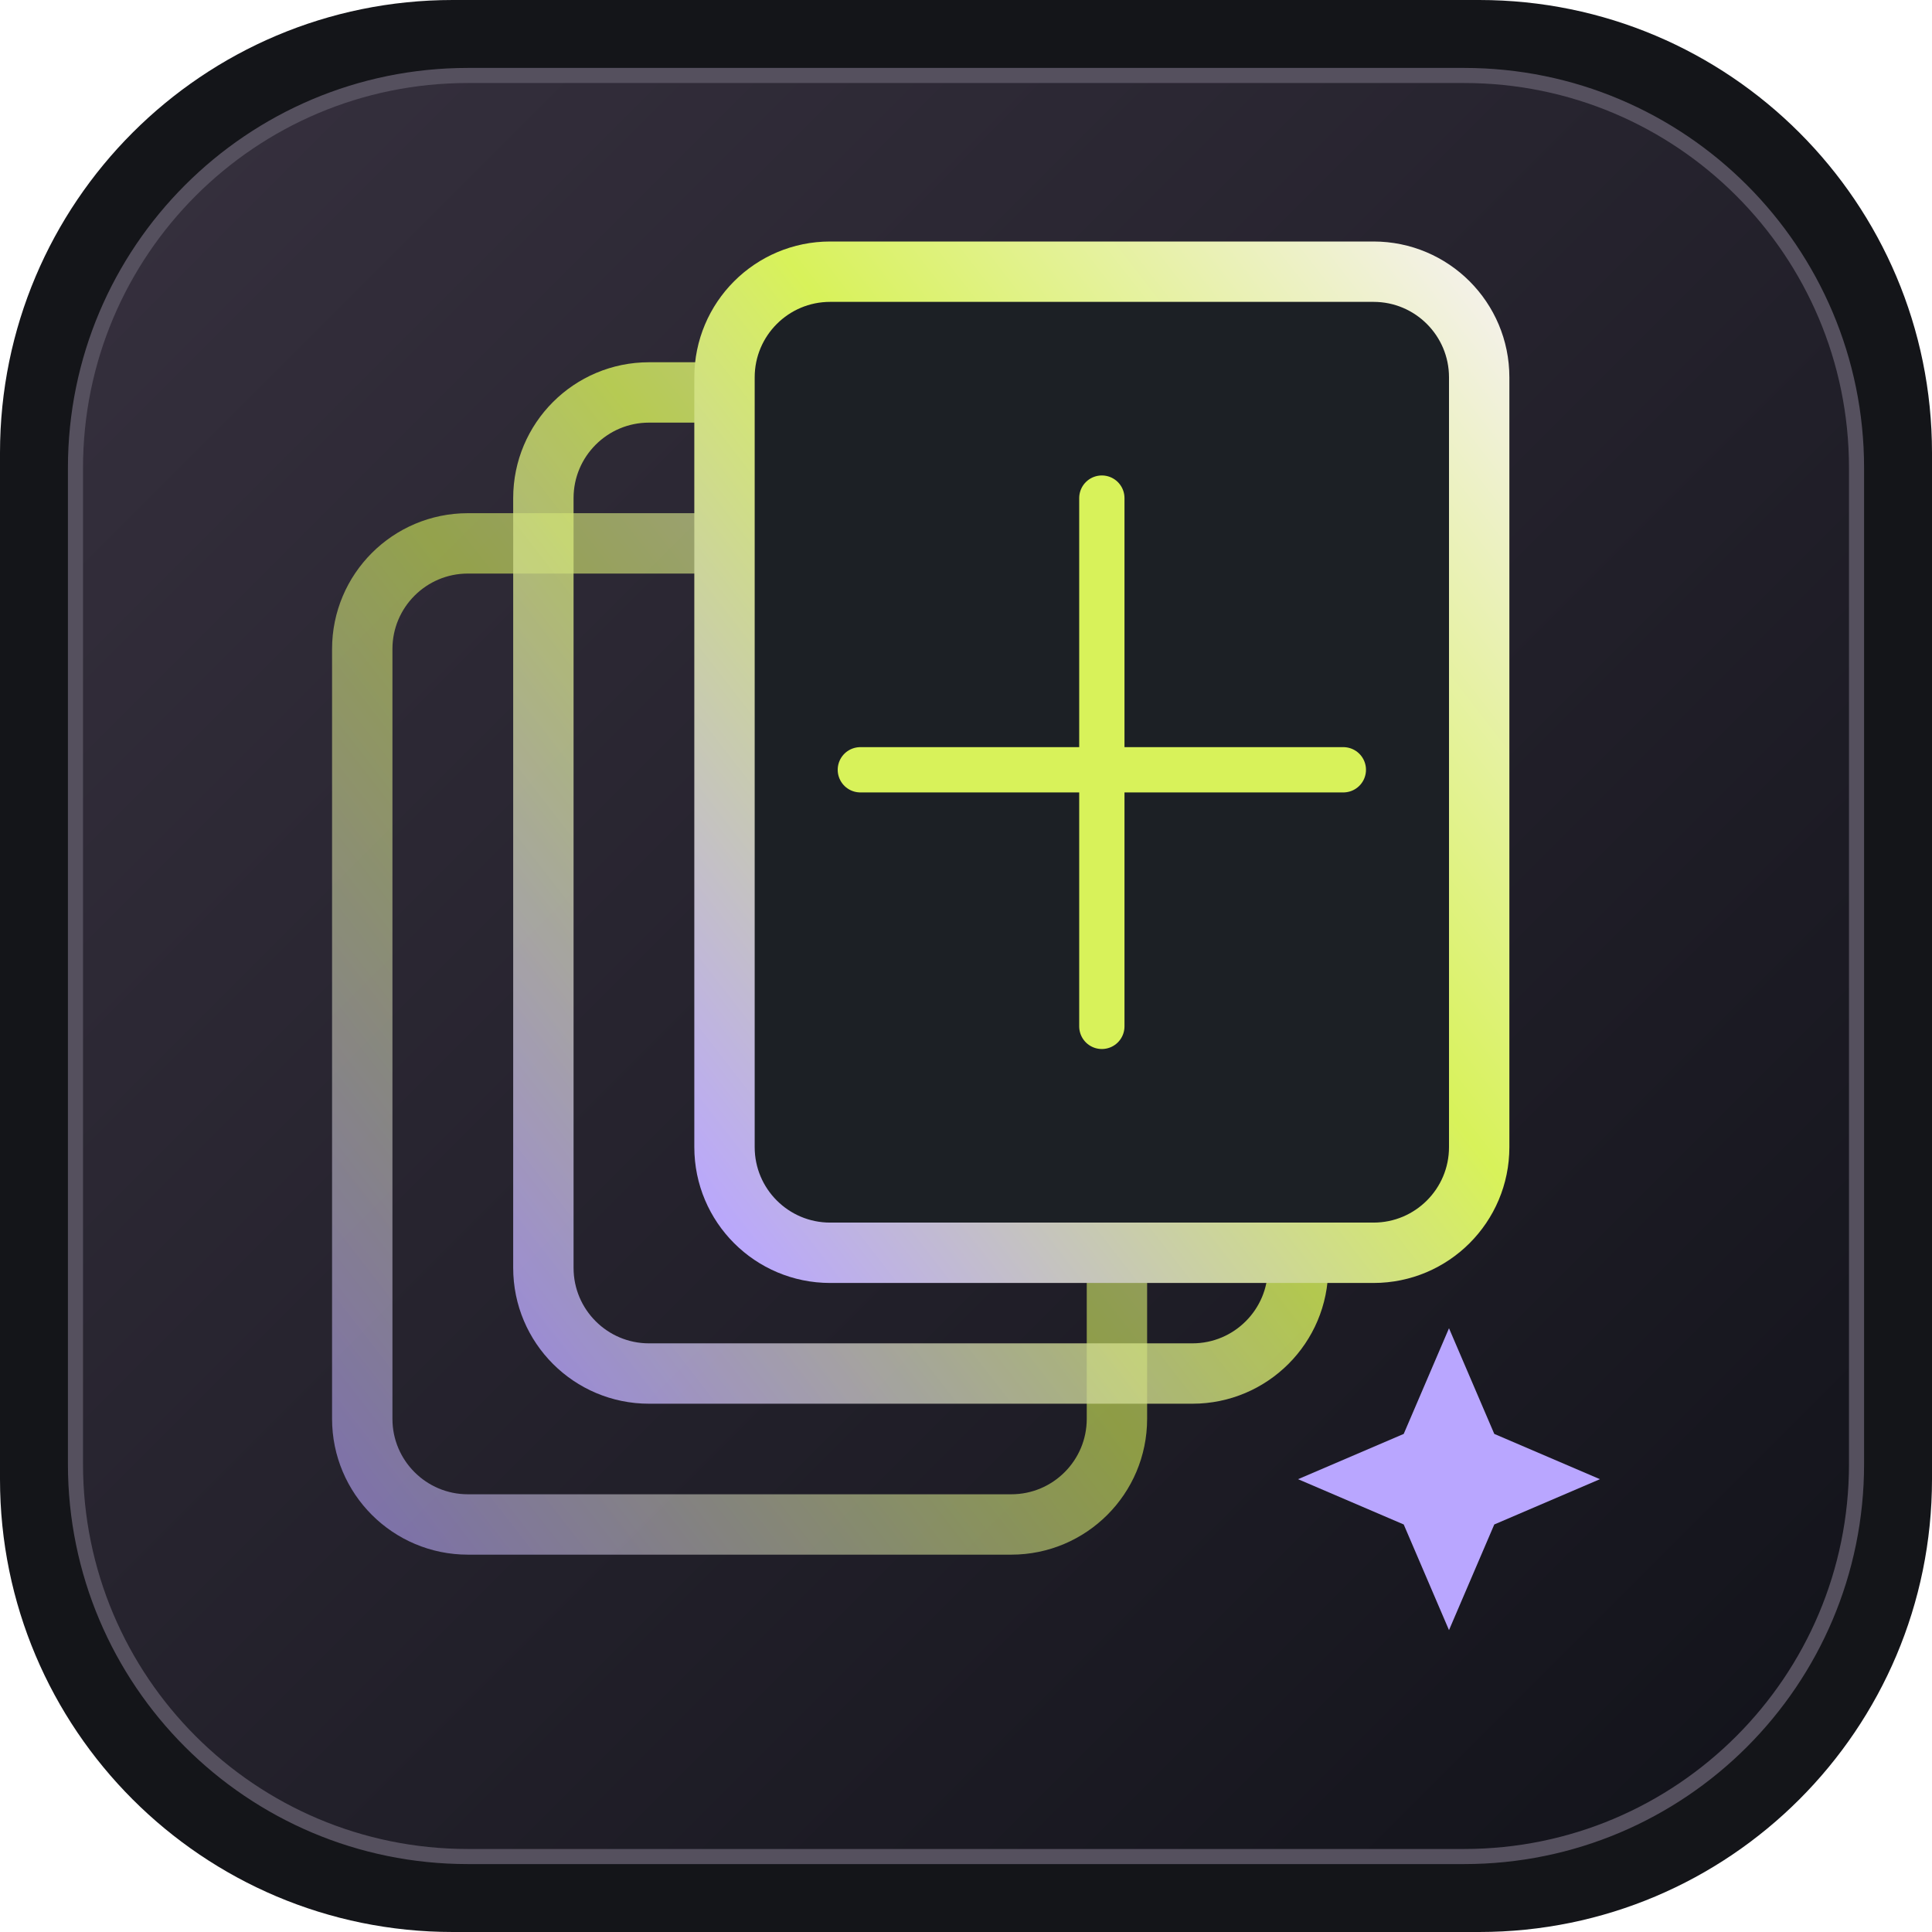
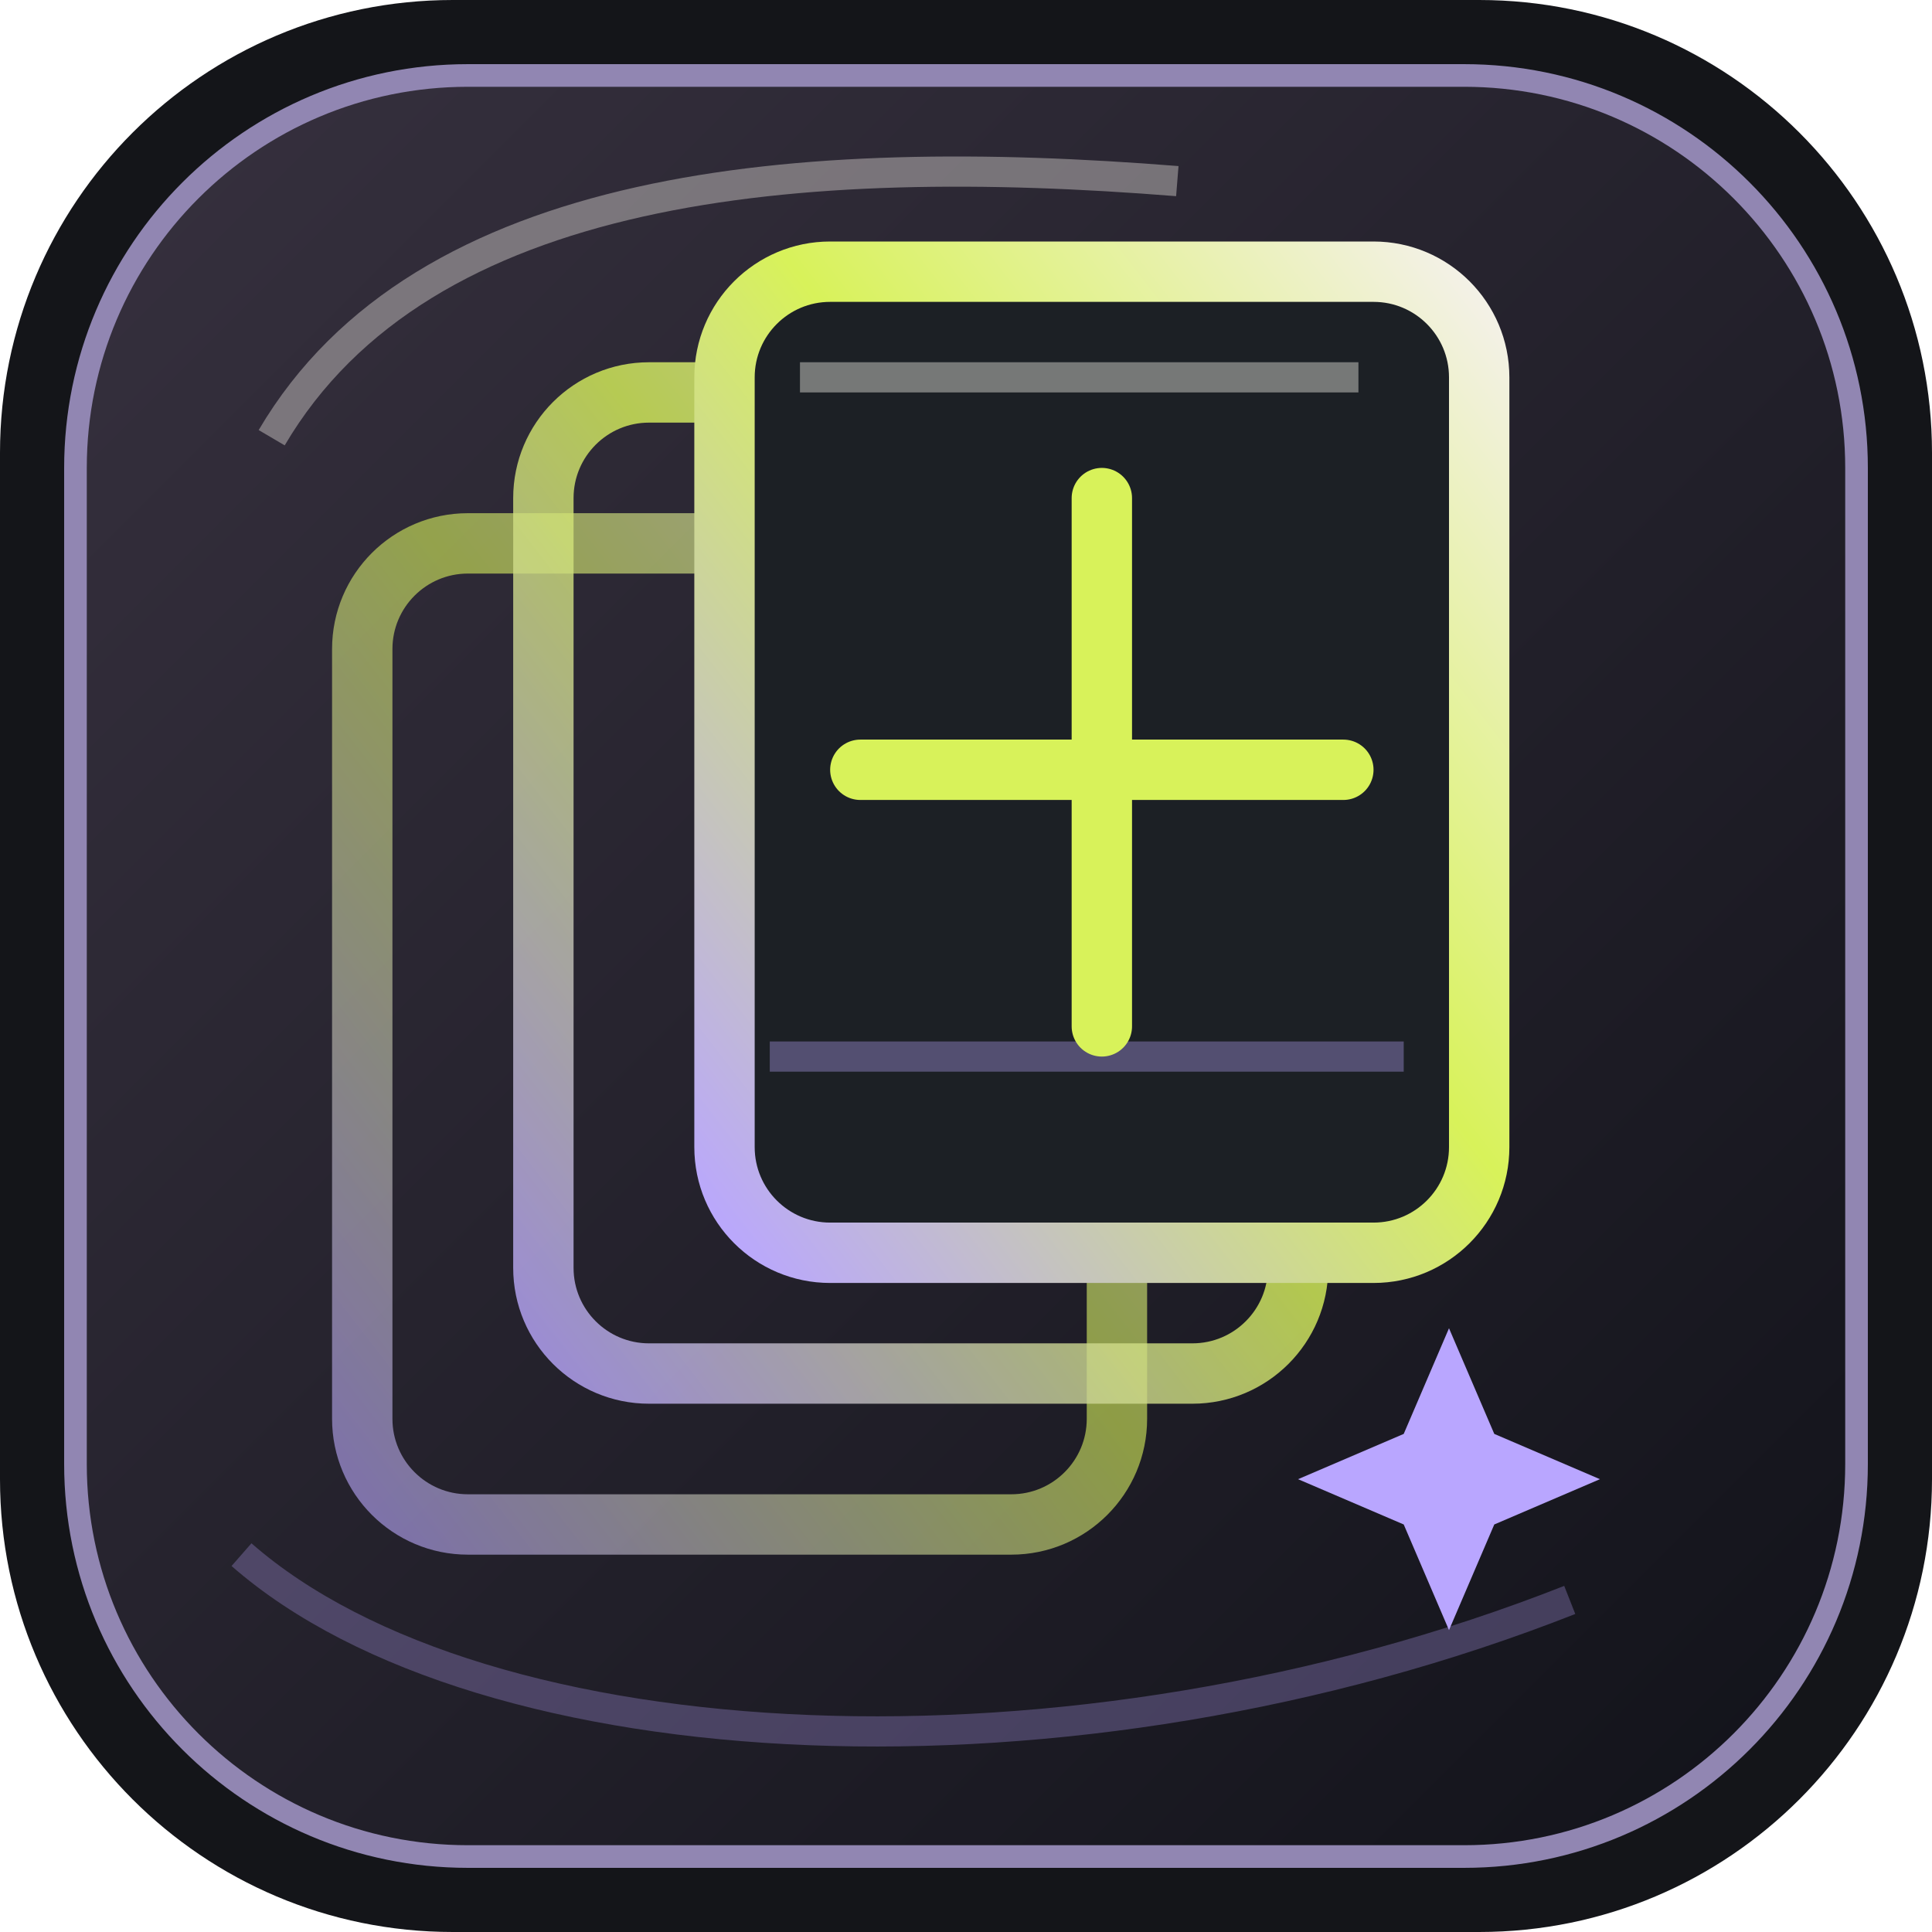
<svg xmlns="http://www.w3.org/2000/svg" viewBox="0 0 128 128" role="img" aria-labelledby="title desc">
  <defs>
    <linearGradient id="glass" x1="0" x2="1" y1="0" y2="1">
      <stop stop-color="#37313f" />
      <stop offset="1" stop-color="#111219" />
    </linearGradient>
    <linearGradient id="edge" x1="0" x2="1" y1="1" y2="0">
      <stop stop-color="#b9a6ff" />
      <stop offset=".55" stop-color="#d8f25a" />
      <stop offset="1" stop-color="#f4f1ea" />
    </linearGradient>
  </defs>
  <rect width="128" height="128" rx="30" fill="#141519" />
-   <rect x="5" y="5" width="118" height="118" rx="26" fill="url(#glass)" stroke="#55505e" />
+   <rect x="5" y="5" width="118" height="118" rx="26" fill="url(#glass)" stroke="#9186b2" stroke-width="1.5" />
+   <path d="M18 29C28 12 53 10 78 12" stroke="#f4f1ea" stroke-opacity=".38" stroke-width="2" fill="none" />
+   <path d="M16 103c16 14 55 16 88 3" stroke="#b9a6ff" stroke-opacity=".28" stroke-width="2" fill="none" />
  <g fill="none" stroke="url(#edge)" stroke-width="4" stroke-linejoin="round">
    <rect x="24" y="36" width="50" height="65" rx="7" opacity=".6" />
    <rect x="36" y="26" width="50" height="65" rx="7" opacity=".8" />
    <rect x="48" y="18" width="50" height="65" rx="7" fill="#1c2025" />
+     <path d="M53 25h37" stroke="#f4f1ea" stroke-opacity=".42" stroke-width="2" />
+     <path d="M51 70h42" stroke="#b9a6ff" stroke-opacity=".35" stroke-width="2" />
  </g>
-   <path d="M73 33v35M57 51h32" stroke="#d8f25a" stroke-width="3" stroke-linecap="round" />
+   <path d="M73 33v35M57 51h32" stroke="#d8f25a" stroke-width="4" stroke-linecap="round" />
  <path d="M96 88l3 7 7 3-7 3-3 7-3-7-7-3 7-3z" fill="#b9a6ff" />
</svg>
